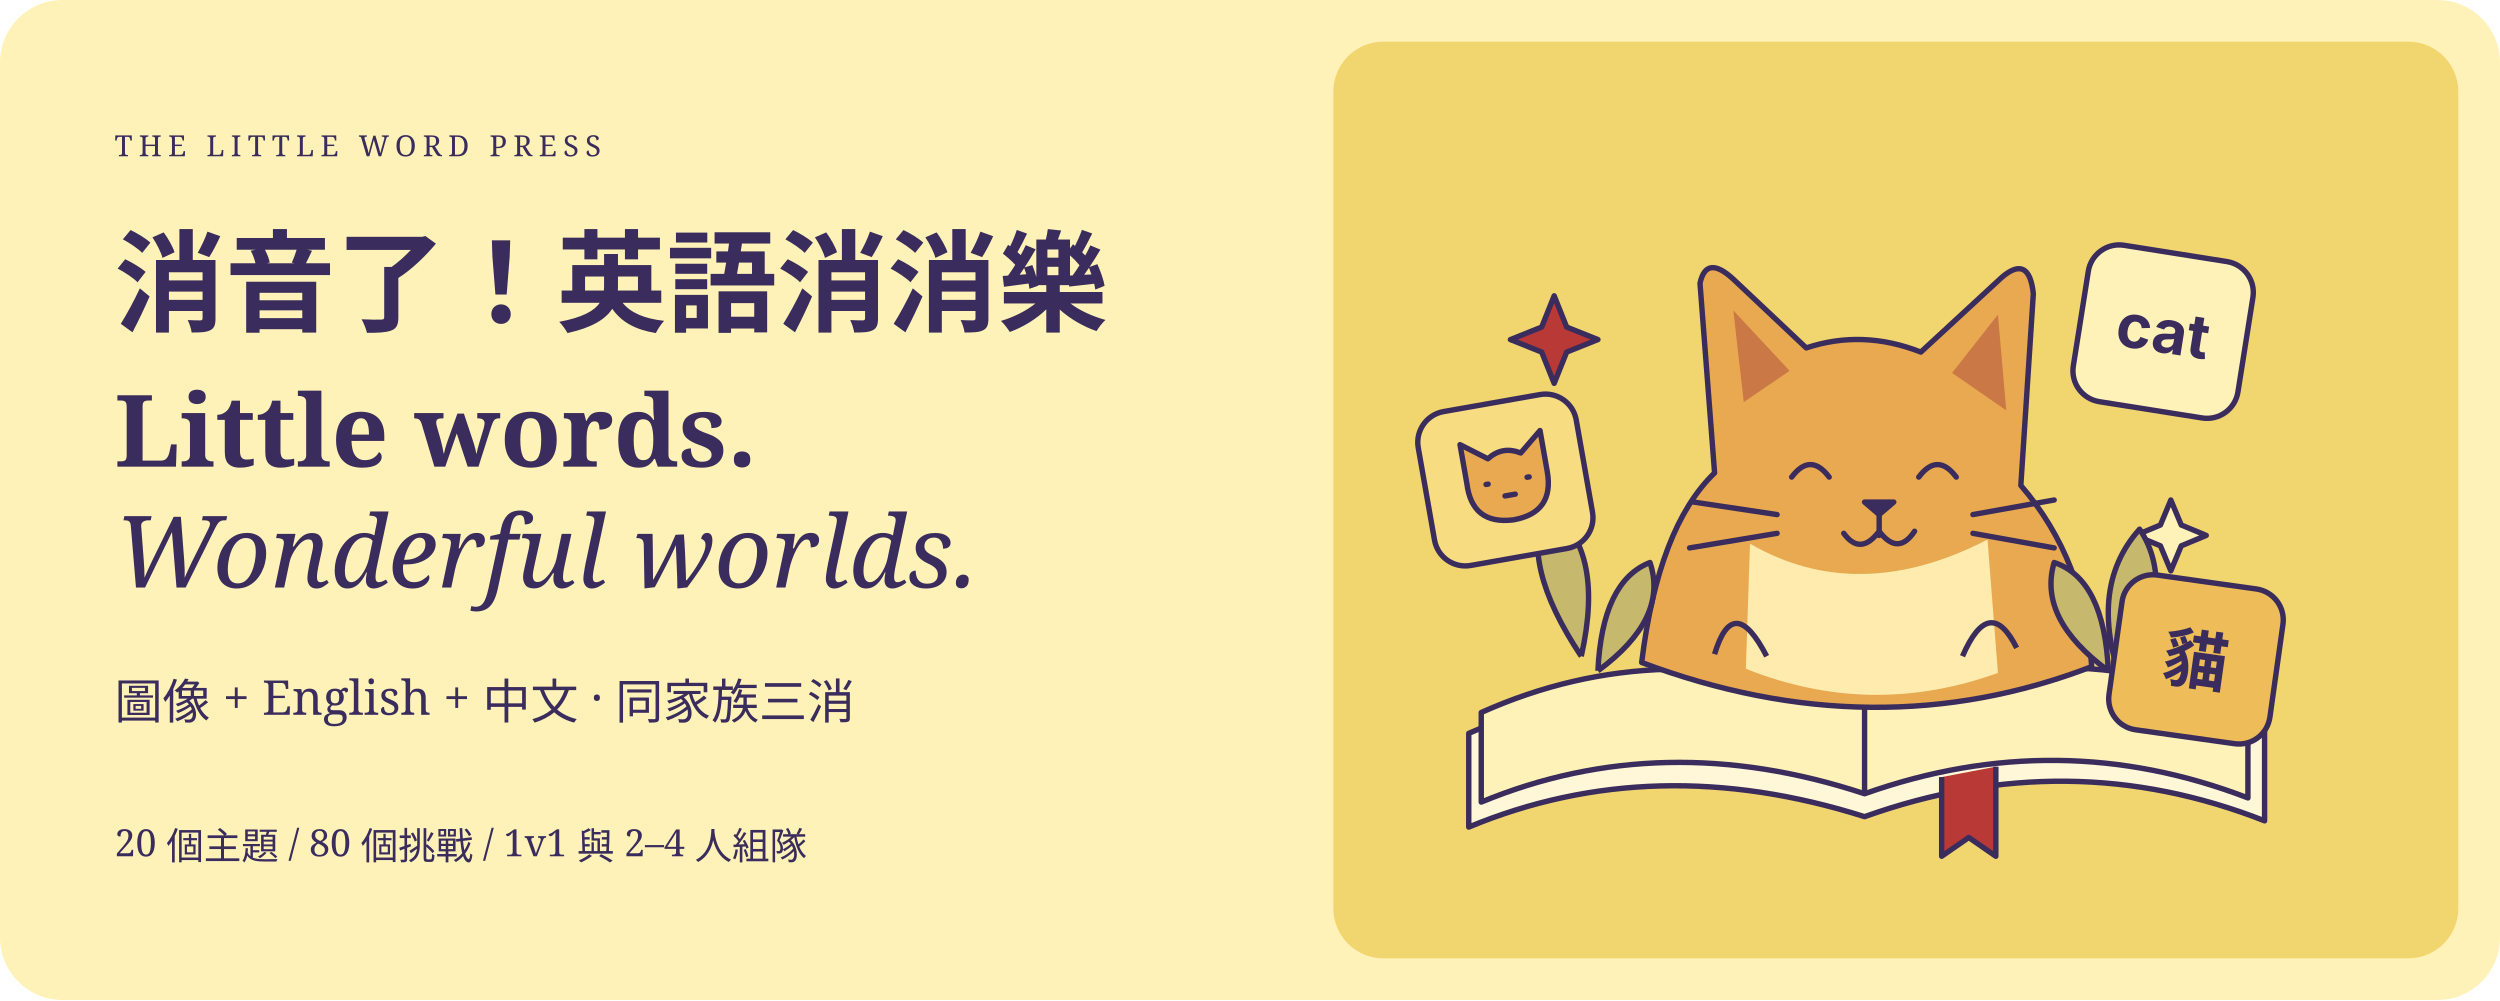
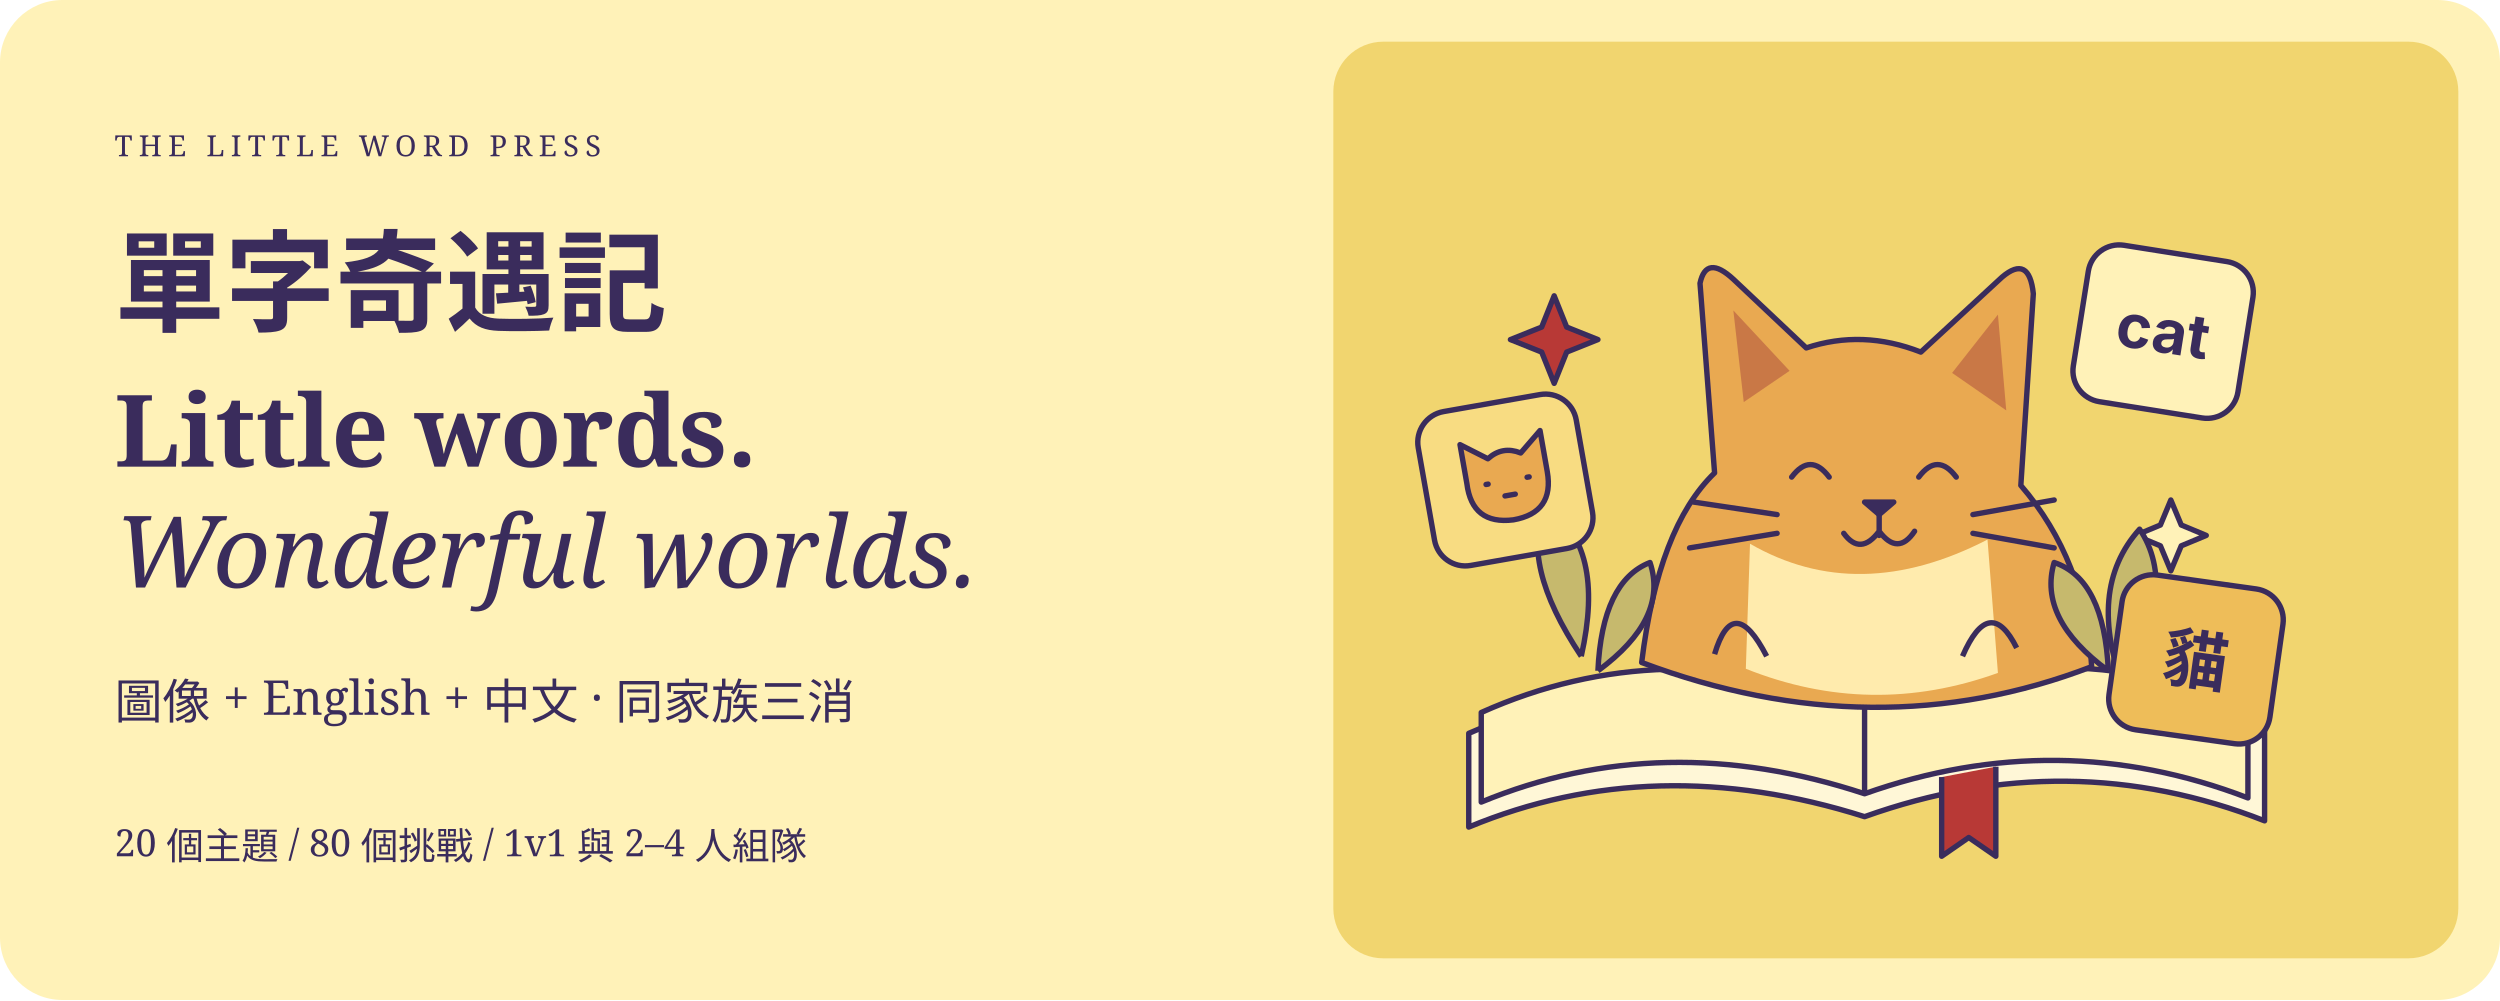
<svg xmlns="http://www.w3.org/2000/svg" width="1200" height="480" viewBox="0 0 1200 480" role="img" aria-labelledby="t d">
  <rect width="1200" height="480" rx="30" fill="#fff2b8" />
  <rect x="640" y="20" width="540" height="440" rx="24" fill="#f1d56f" />
  <g fill="#3a2c5c" font-family="Georgia,Noto Serif TC,serif">
    <text x="55" y="75" font-size="14" letter-spacing="3">THE LITTLE WORD PRESS</text>
-     <text x="55" y="155" font-size="53" font-weight="bold">消音了！英語消消樂</text>
+     <text x="55" y="155" font-size="53" font-weight="bold">單字奇遇記</text>
    <text x="55" y="224" font-size="48" font-weight="bold">Little words.</text>
    <text x="55" y="282" font-size="48" font-style="italic">Wonderful worlds.</text>
    <text x="55" y="345" font-size="23">圖像 + English + 中文 · 同家族三消</text>
    <text x="55" y="411" font-size="18">20 個主題 / 80 個挑戰 / 1v1 與 2–4 人組隊</text>
  </g>
  <svg x="655" y="42" width="480" height="390" viewBox="0 0 480 390" role="img" aria-label="原創插圖：小貓從打開的故事書中探出頭，身旁是貓咪圖像、cat 和貓三種單字方塊">
    <g stroke="#3a2c5c" stroke-width="2.6" stroke-linejoin="round">
      <path d="M50 310 Q135 273 240 305 Q345 270 432 308 L432 352 Q338 315 240 350 Q139 318 50 355Z" fill="#fff7d7" />
      <path d="M56 300 Q143 261 240 295 Q342 260 424 299 L424 341 Q333 306 240 339 Q143 307 56 343Z" fill="#fff2b8" />
      <path d="M240 295V339" fill="none" />
      <path d="M277 331v38l13-9 13 9v-43" fill="#b83936" />
      <path d="M133 276Q141 211 168 185L161 94Q164 80 177 92L212 125Q239 116 267 127L306 91Q319 80 321 99L315 191Q346 227 349 278Q245 318 133 276Z" fill="#e9a951" />
      <path d="M177 107L182 151 204 136Z M304 109L282 137 308 155Z" fill="#c97846" stroke="none" />
      <path d="M185 219Q237 249 299 217L304 281Q243 303 183 279Z" fill="#ffebad" stroke="none" />
      <path d="M205 187q9-12 18 0 M266 187q9-12 18 0" fill="none" stroke-linecap="round" />
      <path d="M240 199l7 6 7-6Z" fill="#3a2c5c" />
      <path d="M247 205v10m0-2q-9 12-17 1m17-1q9 12 17 0 M198 205l-40-6m40 15-42 7m136-16 39-7m-39 16 39 7" fill="none" stroke-linecap="round" />
      <path d="M168 272q9-30 25 1m94 0q13-30 26-4" fill="none" />
      <path d="M85 115l6-15 6 15 15 6-15 6-6 15-6-15-15-6Z" fill="#b83936" />
      <path d="M382 210l5-12 5 12 12 5-12 5-5 12-5-12-12-5Z" fill="#fff2b8" />
      <path d="M104 273q-30-45-17-72 29 19 17 72m8 7q2-43 25-52 9 27-25 52 M365 290q26-50 7-78-26 29-7 78m-8-10q-2-44-26-52-8 27 26 52" fill="#c6b96d" />
      <g transform="rotate(-10 67 188)">
        <rect x="29" y="151" width="77" height="75" rx="15" fill="#f8dc82" />
        <path d="M49 182v-14l12 9q8-5 16 0l11-9v20q0 20-20 20-20-1-19-21Z" fill="#e9a951" />
        <path d="M58 189h1m19 0h1m-13 7h5" stroke-linecap="round" />
      </g>
      <g transform="rotate(9 382 119)">
        <rect x="343" y="79" width="80" height="76" rx="15" fill="#fff2b8" />
        <text x="383" y="127" text-anchor="middle" stroke="none" fill="#3a2c5c" font-family="Inter,sans-serif" font-size="29" font-weight="700">cat</text>
      </g>
      <g transform="rotate(8 399 275)">
        <rect x="360" y="237" width="78" height="75" rx="15" fill="#eebd59" />
        <text x="399" y="286" text-anchor="middle" stroke="none" fill="#3a2c5c" font-family="Noto Serif TC,serif" font-size="31" font-weight="800">貓</text>
      </g>
    </g>
  </svg>
</svg>
